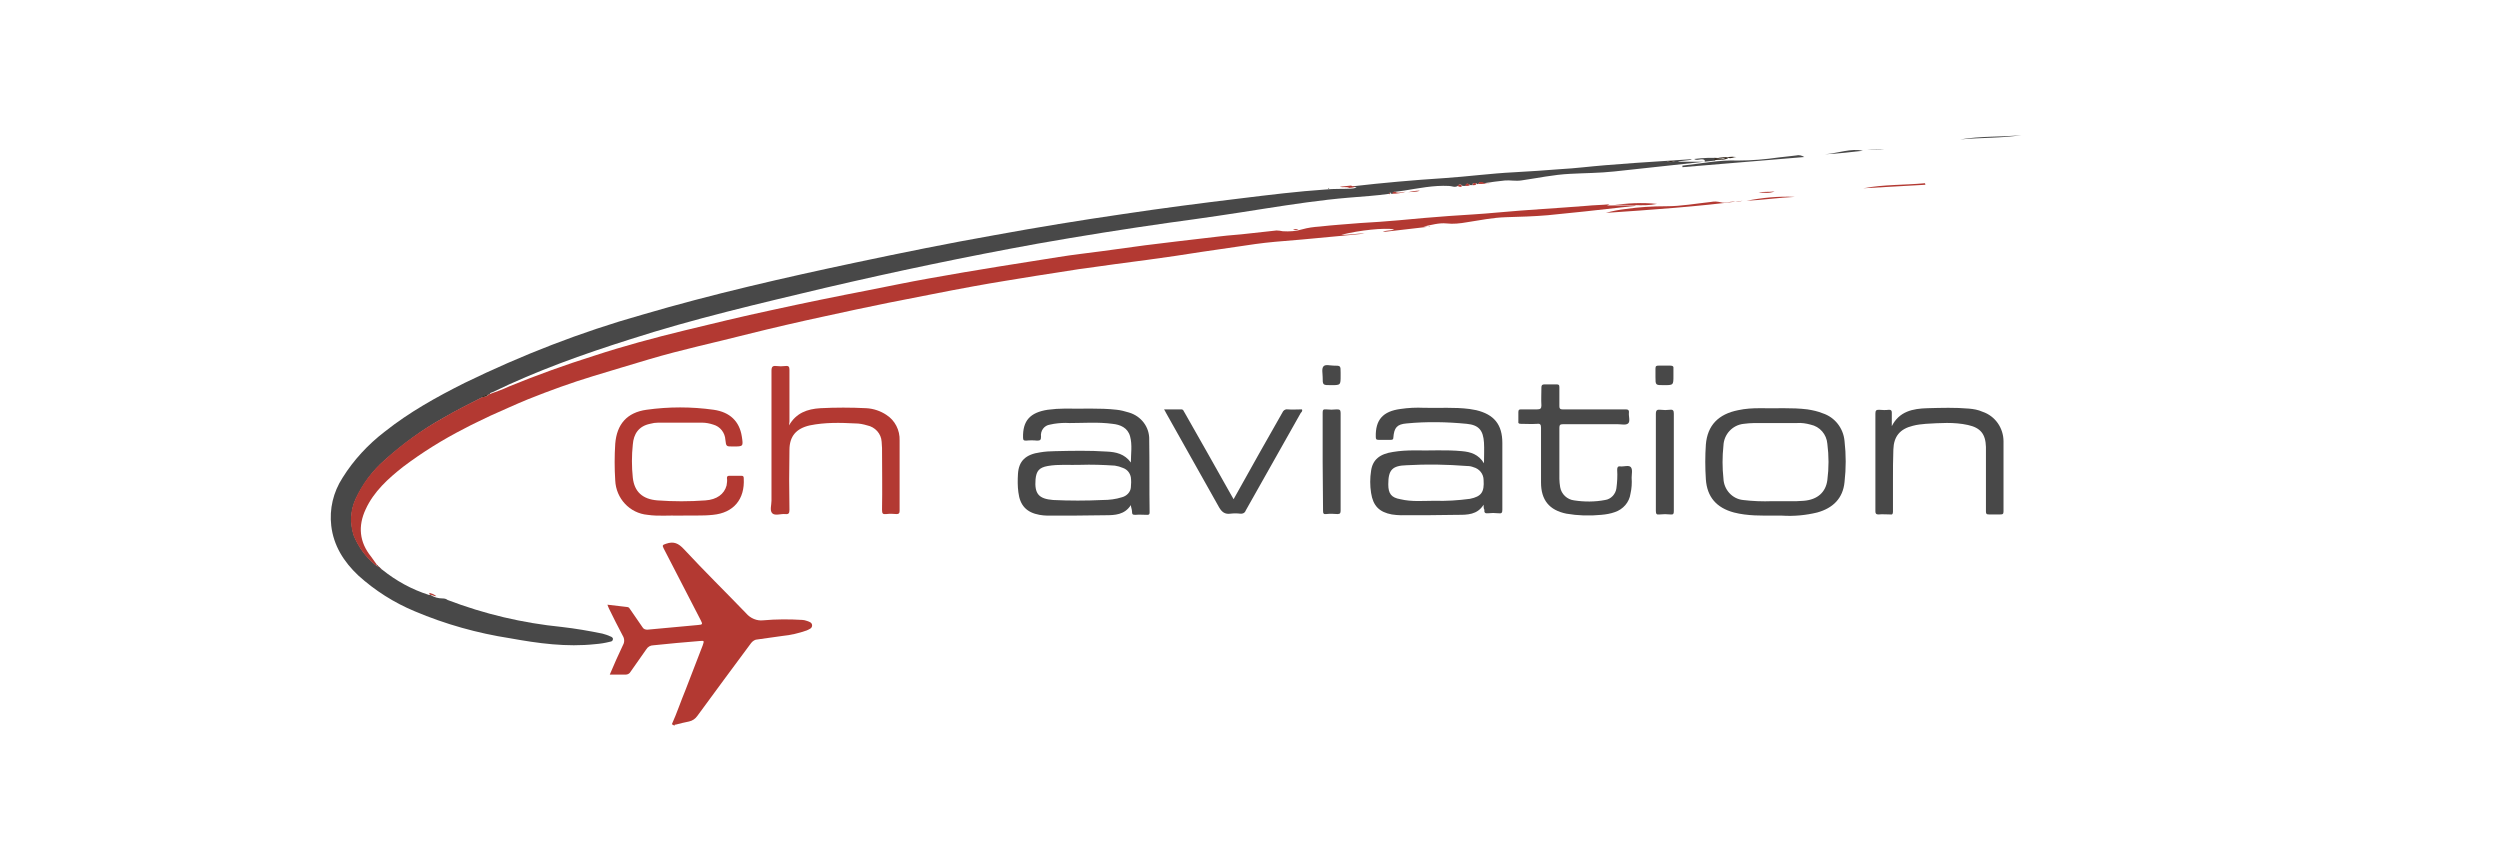
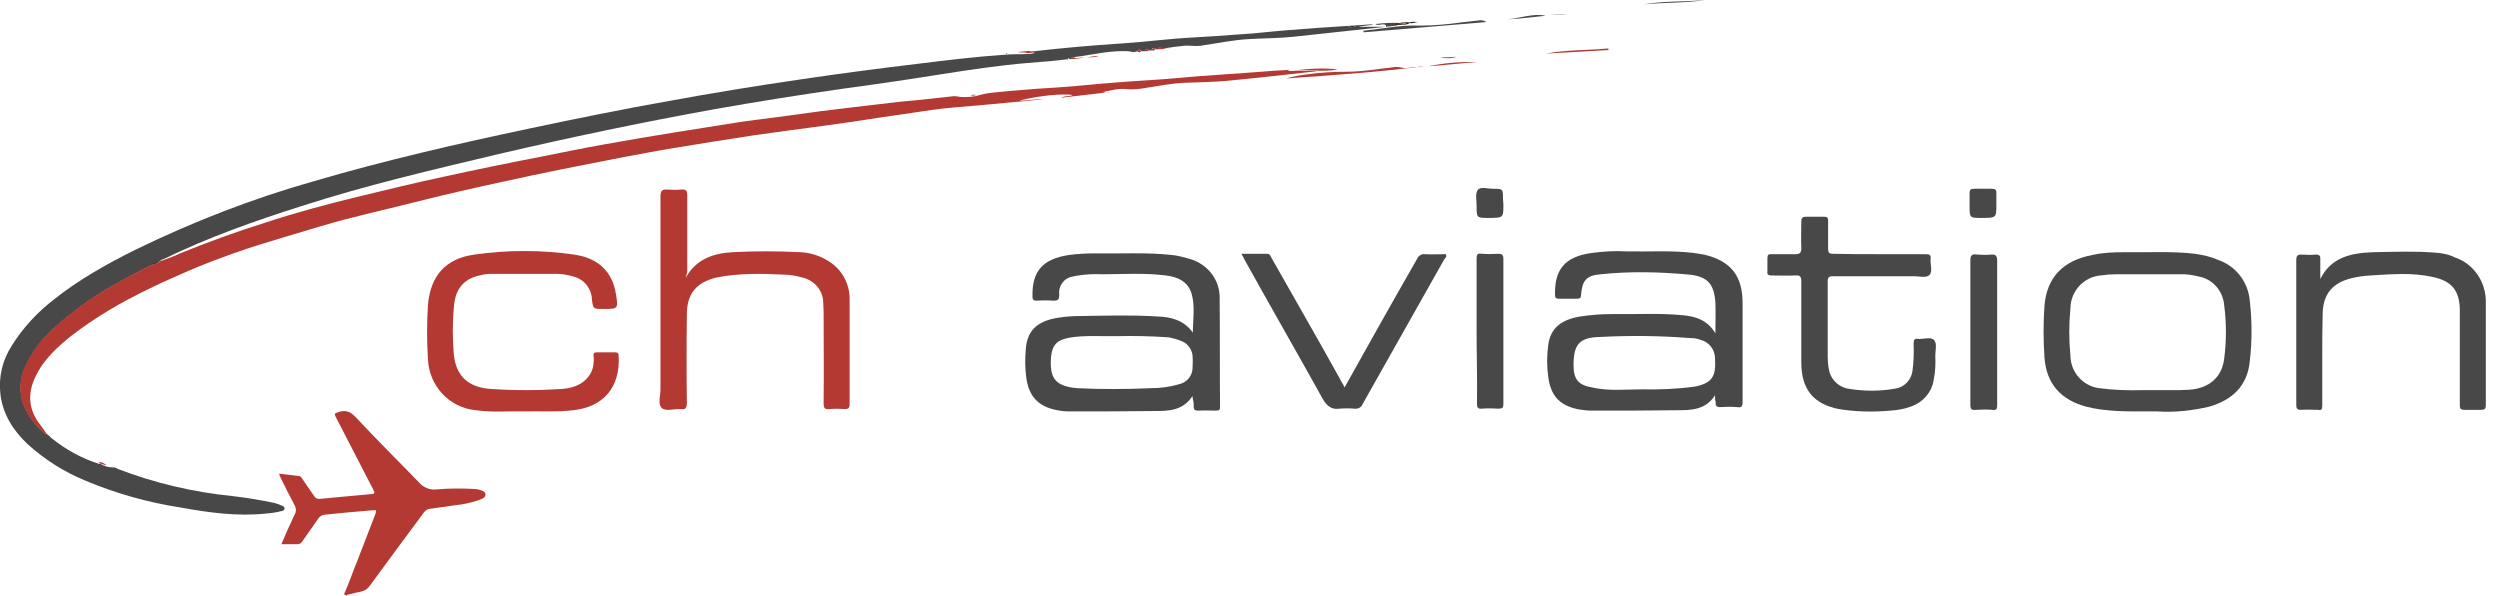
- <svg xmlns="http://www.w3.org/2000/svg" version="1.1" id="Layer_1" x="0px" y="0px" viewBox="0 0 640 220" style="enable-background:new 0 0 640 220;" xml:space="preserve">
+ <svg xmlns="http://www.w3.org/2000/svg" version="1.1" id="Layer_1" x="0px" y="0px" viewBox="0 0 634.4 151.2" style="enable-background:new 0 0 634.4 151.2;" xml:space="preserve">
  <style type="text/css">
	.st0{fill:#B33932;}
	.st1{fill:#484848;}
	.st2{fill:#362A1F;}
</style>
-   <path class="st0" d="M172,185.4c1.3-2.9,2.3-5.9,3.5-8.8c1.5-3.8,2.9-7.6,4.4-11.4c0.4-1.2,0.4-1.2-0.8-1.1c-4,0.3-7.9,0.7-11.9,1.1  c-0.7,0-1.4,0.4-1.8,1.1c-1.3,1.9-2.7,3.8-4,5.7c-0.2,0.4-0.7,0.7-1.2,0.7c-1.4,0-2.7,0-4.1,0c1.1-2.6,2.2-5.1,3.4-7.6  c0.4-0.7,0.4-1.6-0.1-2.4c-1.2-2.3-2.4-4.6-3.5-6.9c-0.1-0.3-0.3-0.6-0.4-1c1.8,0.2,3.4,0.4,5.1,0.6c0.4,0,0.6,0.4,0.8,0.7  c1,1.5,2.1,3,3.1,4.5c0.2,0.4,0.7,0.6,1.2,0.6c4.3-0.4,8.7-0.8,13-1.2c1.2-0.1,1.2-0.2,0.7-1.2c-3.2-6.1-6.3-12.3-9.5-18.4  c-0.4-0.8-0.3-0.9,0.6-1.2c2-0.7,3.2-0.1,4.6,1.4c5.2,5.6,10.6,10.9,15.9,16.4c1.1,1.3,2.8,2,4.4,1.8c3.3-0.3,6.7-0.3,10-0.1  c0.3,0,0.7,0.1,1,0.2c0.6,0.2,1.5,0.4,1.5,1.2s-0.8,1-1.4,1.3c-2,0.7-4.1,1.2-6.2,1.4c-2.1,0.3-4.3,0.6-6.4,0.9  c-0.6,0-1.2,0.4-1.6,0.9c-4.6,6.2-9.2,12.4-13.8,18.7c-0.5,0.7-1.2,1.2-2.1,1.4c-1.1,0.2-2.2,0.5-3.4,0.8c-0.2,0-0.4,0-0.3,0.3  L172,185.4z" />
-   <path class="st1" d="M378.5,47.1c-0.2,0.1-0.4,0-0.5-0.1c0,0,0-0.1,0-0.1c-0.4,0.1-1.1-0.4-1,0.5h-0.6c-0.5-0.3-1-0.7-1.2,0.2h-0.8  c-0.4-0.5-0.9-0.5-1.2,0c-0.8,0.5-1.5,0-2.3,0c-3.9-0.2-7.7,0.6-11.5,1.2l-2.2,0.3c-0.4,0-0.7,0-0.6,0.5h-0.6c0-0.1,0.1-0.3-0.1-0.3  s-0.2,0.1-0.1,0.3c-3.5,0.5-7,0.7-10.5,1c-7.2,0.6-14.4,1.7-21.5,2.8c-8.1,1.3-16.2,2.5-24.4,3.6c-11.3,1.6-22.6,3.4-33.9,5.4  c-18.2,3.3-36.3,7.1-54.3,11.3c-16.8,4-33.6,7.9-50,13.2c-12,3.8-23.8,8-35.1,13.5c-0.2,0.1-0.7,0.1-0.7,0.5l0,0  c-0.7,0.1-1.4,0.3-1.9,0.8c-3.4,1.7-6.7,3.4-10,5.3c-5.4,3-10.4,6.7-15,10.8c-3.1,2.7-5.6,6.1-7.4,9.9c-1.4,3-1.5,6.3-0.5,9.4  c1.2,2.9,3,5.4,5.4,7.4c0.2,0.2,0.4,0.4,0.6,0.1l0.1,0.1c-0.2,0.3,0,0.3,0.3,0.3l0,0c0,0.1,0.1,0.2,0.2,0.2l0,0  c0,0.1,0.1,0.2,0.2,0.2l0,0c0,0.1,0.1,0.2,0.2,0.2l0,0c0,0.1,0.1,0.2,0.2,0.2c0,0,0,0,0,0c3.6,2.9,7.6,5.1,12,6.5c0.1,0,0.3,0,0.4,0  l0,0c0.9,0.6,2,0.9,3.1,0.9c0.5,0,0.9,0.1,1.3,0.4c9.4,3.6,19.2,5.9,29.2,6.9c3.5,0.4,7,1,10.4,1.7c0.7,0.2,1.4,0.4,2,0.7  c0.3,0.1,0.8,0.3,0.7,0.8s-0.4,0.5-0.8,0.6c-1.2,0.3-2.4,0.5-3.7,0.6c-7.4,0.8-14.6-0.2-21.8-1.5c-8.4-1.3-16.6-3.6-24.4-6.9  c-5.3-2.2-10.2-5.3-14.5-9.2c-3.7-3.5-6.3-7.6-6.9-12.7c-0.5-4.3,0.5-8.6,2.9-12.3c2.8-4.5,6.5-8.5,10.8-11.8  c6.3-5,13.3-8.9,20.5-12.5c14.6-7.1,29.7-13,45.3-17.4c18-5.3,36.4-9.5,54.8-13.4c11.8-2.5,23.6-4.9,35.5-7  c10.9-2,21.9-3.8,32.9-5.4c10-1.5,20-2.8,30-4c7.3-0.9,14.6-1.8,22-2.3c2-0.2,4.1-0.1,6.2-0.2c0.5,0,1.1-0.1,1.6-0.3  c-0.4-0.2-0.8,0-1.1-0.3c7.8-0.9,15.7-1.6,23.5-2.1c6-0.4,11.9-1.2,17.9-1.5c4-0.2,7.9-0.5,11.9-0.8c3.8-0.2,7.6-0.7,11.4-1  c5.1-0.4,10.2-0.8,15.4-1.1l6-0.4c0.2,0,0.5-0.1,0.8,0.1l-3.4,0.4l0,0.1h6.7v-0.4c-0.8-0.6-1.9,0.3-2.7-0.3c2.4-0.3,4.8-0.4,7.2-0.2  l0,0l-0.8,0.1c-0.4,0.1-1.1-0.4-1,0.5c-8.6,0.9-17.3,1.9-25.9,2.8c-3.7,0.4-7.5,0.4-11.2,0.6c-4.3,0.2-8.4,1.1-12.6,1.7  c-1.4,0.2-2.8-0.1-4.1,0c-1.8,0.2-3.6,0.4-5.4,0.7C379.2,46.8,378.6,46.4,378.5,47.1z M426.7,41.4c0.7,0.2,1.5,0.1,2.1-0.2  C428.1,41.1,427.4,41.2,426.7,41.4z" />
-   <path class="st0" d="M96.5,144.6c-0.2,0.2-0.4,0.1-0.6-0.1c-2.4-2-4.2-4.5-5.4-7.4c-1-3.1-0.9-6.4,0.5-9.4c1.7-3.8,4.3-7.2,7.4-9.9  c4.6-4.2,9.6-7.8,15-10.8c3.2-1.9,6.6-3.6,10-5.3c0.7-0.1,1.4-0.3,1.9-0.8l0,0c1.7-0.6,3.4-1.2,5.1-2c7.1-2.9,14.3-5.5,21.6-7.8  c7.6-2.5,15.4-4.6,23.2-6.5c7.4-1.8,14.8-3.6,22.3-5.2c8.2-1.8,16.5-3.5,24.8-5.1c5.1-1,10.3-2.1,15.4-3c6-1.1,12.1-2.1,18.2-3.1  c5-0.8,10.1-1.6,15.1-2.4c3.7-0.6,7.4-1,11.1-1.5s7.4-1,11-1.5c2.7-0.3,5.5-0.7,8.2-1c3.7-0.4,7.4-0.9,11.1-1.3  c2.4-0.3,4.7-0.4,7.1-0.7s4.9-0.5,7.3-0.8c0.5,0,1.1,0.1,1.6,0.2c1.7,0.1,3.4,0,5-0.5c1.4-0.4,2.9-0.6,4.4-0.7  c3.5-0.4,6.9-0.6,10.4-0.9c3.3-0.2,6.6-0.4,9.8-0.7c4.3-0.4,8.6-0.8,12.9-1.1s8.3-0.5,12.5-0.9c7.6-0.7,15.2-1.1,22.7-1.7  c1.9-0.2,3.8-0.2,5.9-0.4c-0.4,0.3-0.9,0.4-1.4,0.3h8.1v0.1l-3.7,0.4c-6.2,0.7-12.5,1.4-18.8,2c-3.5,0.3-7.1,0.4-10.6,0.5  s-6.8,0.8-10.1,1.3c-1.7,0.3-3.5,0.5-5.2,0.3c-1.9-0.2-3.9,0.4-5.9,0.8l1.7,0.1v-0.1l-12.1,1.4c1-0.6,2-0.2,2.9-0.7  c-2.7-0.4-8.7,0.2-13.5,1.4c2,0.1,4-0.4,6-0.3l-5.2,0.5l-10.7,1c-2.4,0.2-4.8,0.4-7.1,0.6c-3.4,0.3-6.7,0.8-10,1.3  c-3,0.4-5.9,0.9-8.9,1.3c-4.5,0.7-9,1.4-13.6,2c-2.8,0.4-5.5,0.7-8.3,1.1c-3.1,0.4-6.2,0.9-9.4,1.3c-3.6,0.6-7.2,1.1-10.9,1.7  c-5.4,0.9-10.7,1.7-16.1,2.7c-7.2,1.3-14.4,2.8-21.7,4.2c-5.5,1.1-11,2.3-16.5,3.5c-6.5,1.4-13,2.9-19.4,4.5  c-8.6,2.2-17.1,4-25.5,6.5c-4.8,1.4-9.6,2.9-14.3,4.3c-5.6,1.7-11.1,3.7-16.6,5.9c-3.2,1.3-6.4,2.8-9.6,4.2  c-2.2,1.1-4.5,2.1-6.7,3.3c-5.5,2.8-10.8,6.1-15.7,9.8c-3.8,3-7.5,6.3-9.6,10.9c-2,4.3-1.6,8.4,1.4,12.1L96.5,144.6z" />
-   <path class="st1" d="M379.8,129.2c-1.6,2.6-4.2,2.6-6.6,2.6c-4.9,0.1-9.8,0.1-14.6,0.1c-0.8,0-1.5-0.1-2.3-0.2  c-3.2-0.6-4.8-2.2-5.3-5.5c-0.3-1.9-0.3-3.8,0-5.7c0.4-2.8,2.2-4.3,5.6-4.8c1.8-0.3,3.6-0.4,5.4-0.4c4.1,0.1,8.2-0.2,12.3,0.2  c2.2,0.2,4.2,0.8,5.6,3.1c0-2,0.1-3.6,0-5.3c-0.2-3.1-1.3-4.5-4.4-4.8c-5.1-0.5-10.3-0.6-15.4-0.1c-2.5,0.2-3.2,1.1-3.4,3.6  c0,0.5-0.2,0.6-0.7,0.6c-1,0-2.1,0-3.1,0c-0.6,0-0.7-0.2-0.7-0.8c-0.1-4.3,1.8-6.5,6.3-7.1c2-0.3,4-0.4,6.1-0.3  c3.9,0.1,7.7-0.2,11.6,0.3c0.6,0.1,1.1,0.2,1.7,0.3c4.6,1.1,6.7,3.7,6.7,8.4c0,5.7,0,11.4,0,17.1c0,0.8-0.2,1-1,0.9  c-0.9-0.1-1.8-0.1-2.7,0c-0.7,0.1-1-0.2-0.9-0.9C379.8,130.2,379.8,129.7,379.8,129.2z M367.2,128.2c3,0.1,6.1-0.1,9.1-0.5  c3-0.6,3.7-1.8,3.5-4.8c0-1.6-1.1-2.9-2.6-3.3c-0.5-0.2-1-0.3-1.6-0.3c-5.2-0.4-10.3-0.5-15.5-0.2c-3.7,0.1-4.7,1.2-4.7,4.9  c0,2.4,0.8,3.4,3.1,3.8C361.4,128.5,364.4,128.2,367.2,128.2L367.2,128.2z" />
-   <path class="st1" d="M289.5,129.3c-1.6,2.5-4.1,2.6-6.5,2.6c-5,0.1-10,0.1-14.9,0.1c-0.7,0-1.3-0.1-2-0.2c-3.3-0.6-5-2.4-5.4-5.8  c-0.2-1.5-0.2-3.1-0.1-4.7c0.2-3.3,2-5,5.7-5.5c1.2-0.2,2.5-0.3,3.7-0.3c4.4-0.1,8.9-0.2,13.3,0.1c2.4,0.1,4.6,0.6,6.2,2.8  c0-2.2,0.4-4.5-0.2-6.7s-2.5-3-4.5-3.2c-3.7-0.5-7.4-0.2-11-0.2c-1.3-0.1-2.7,0-4,0.2c-0.3,0.1-0.7,0.1-1,0.2  c-1.5,0.2-2.5,1.6-2.3,3.1c0,0.8-0.2,1-1,1c-0.9-0.1-1.9-0.1-2.8,0c-0.6,0-0.8-0.1-0.8-0.8c-0.1-4.3,1.8-6.4,6.3-7.1  c1.5-0.2,3-0.3,4.4-0.3c4.4,0.1,8.9-0.2,13.3,0.3c1,0.1,2.1,0.4,3.1,0.7c3.1,0.9,5.3,3.7,5.2,7c0.1,6.2,0,12.4,0.1,18.6  c0,0.5-0.2,0.6-0.6,0.6c-1,0-2.1-0.1-3.1,0c-0.7,0-0.8-0.2-0.8-0.8S289.5,129.8,289.5,129.3z M276.5,119c-2.6,0.1-5.5-0.2-8.3,0.3  c-2.2,0.4-2.9,1.3-3.1,3.4c-0.3,3.7,0.8,5,4.5,5.3c4.2,0.2,8.4,0.2,12.7,0c1.7,0,3.3-0.2,4.9-0.7c1.2-0.3,2.2-1.3,2.3-2.5  c0.1-0.9,0.1-1.8,0-2.6c-0.2-1.1-0.9-2-2-2.4c-0.7-0.3-1.4-0.5-2.1-0.6C282.4,119,279.5,118.9,276.5,119L276.5,119z" />
-   <path class="st1" d="M454.6,132c-3.6,0-7.2,0.1-10.7-0.8c-4.5-1.2-6.9-4-7.2-8.5c-0.2-3-0.2-6,0-8.9c0.4-4.9,3.2-7.8,8.3-8.8  c1.8-0.4,3.7-0.5,5.5-0.5c4.1,0.1,8.2-0.2,12.2,0.3c1.3,0.2,2.7,0.5,3.9,1c3.1,1,5.3,3.8,5.6,7.1c0.4,3.5,0.4,7,0,10.5  c-0.4,4.2-3,6.7-7,7.8c-2.9,0.7-5.9,1-9,0.8C455.8,132,455.2,132,454.6,132z M453.8,128.3c2.4,0,4.3,0,6.2,0c0.6,0,1.2-0.1,1.8-0.1  c3.5-0.3,5.6-2.2,6-5.3c0.4-3.1,0.4-6.2,0-9.3c-0.2-2.4-1.9-4.4-4.3-4.9c-1.1-0.3-2.3-0.5-3.5-0.4h-10.9c-0.9,0-1.8,0.1-2.7,0.2  c-2.9,0.3-5.1,2.7-5.2,5.6c-0.3,2.8-0.3,5.6,0,8.4c0.1,2.8,2.2,5.2,5,5.5C448.7,128.3,451.2,128.4,453.8,128.3L453.8,128.3z" />
-   <path class="st0" d="M202,108.9c1.8-3.2,4.7-4.2,8-4.4c3.9-0.2,7.8-0.2,11.8,0c1.8,0.1,3.6,0.7,5.1,1.7c2.2,1.4,3.5,3.9,3.4,6.6  c0,6,0,12,0,18c0,0.6-0.2,0.8-0.8,0.8c-0.9-0.1-1.8-0.1-2.6,0c-0.9,0.1-1.1-0.1-1.1-1.1c0.1-5.3,0-10.6,0-15.8  c0-0.5-0.1-1.1-0.1-1.6c-0.1-2.1-1.7-3.8-3.7-4.2c-1-0.3-2-0.5-3-0.5c-3.9-0.2-7.8-0.3-11.7,0.5c-3.5,0.8-5.2,2.8-5.2,6.3  c-0.1,5.1-0.1,10.2,0,15.3c0,0.9-0.2,1.2-1.1,1.1c-1.1-0.1-2.6,0.5-3.3-0.2s-0.2-2.1-0.2-3.2c0-11.1,0-22.2,0-33.3  c0-1,0.3-1.3,1.2-1.2c0.8,0.1,1.6,0.1,2.4,0c0.8-0.1,1,0.2,1,1c0,4.4,0,8.8,0,13.2L202,108.9z" />
-   <path class="st0" d="M173.9,132c-2.6-0.1-5.4,0.2-8.1-0.2c-4.6-0.4-8.1-4.2-8.3-8.8c-0.2-3.1-0.2-6.3,0-9.4c0.4-5,3-8,8-8.7  c5.7-0.8,11.5-0.8,17.2,0c4.2,0.6,6.6,3,7.2,6.8c0.4,2.6,0.4,2.6-2.2,2.6h-0.1c-1.7,0-1.7,0-1.9-1.7c-0.1-1.8-1.3-3.4-3.1-3.9  c-0.9-0.3-1.9-0.5-2.9-0.5c-3.7,0-7.4,0-11.2,0c-0.7,0-1.4,0.1-2.1,0.3c-2.9,0.6-4.2,2.6-4.4,5.3c-0.3,2.8-0.3,5.7,0,8.5  c0.4,3.6,2.5,5.5,6.3,5.8c4.1,0.3,8.2,0.3,12.3,0c2.9-0.2,4.8-1.6,5.4-3.8c0.1-0.6,0.2-1.3,0.1-1.9c0-0.4,0.1-0.6,0.6-0.6  c1.1,0,2.1,0,3.1,0c0.5,0,0.6,0.2,0.6,0.7c0.3,5.3-2.6,8.8-7.9,9.3C179.8,132.1,176.9,131.9,173.9,132z" />
-   <path class="st1" d="M408.1,104.8c2.7,0,5.3,0,8,0c0.6,0,1,0.1,0.9,0.9s0.4,2.2-0.2,2.7s-1.7,0.2-2.6,0.2c-4.7,0-9.4,0-14.1,0  c-0.7,0-0.9,0.2-0.9,0.9c0,4.4,0,8.7,0,13.1c0,0.7,0.1,1.4,0.2,2.1c0.3,1.8,1.8,3.2,3.6,3.4c2.6,0.4,5.3,0.4,7.9-0.1  c1.5-0.2,2.7-1.5,2.9-3c0.2-1.5,0.3-3.1,0.2-4.7c0-0.6,0.1-1,0.8-0.9c0.9,0.1,2.2-0.4,2.7,0.2s0.2,1.8,0.2,2.7  c0.1,1.4,0,2.8-0.3,4.1c-0.3,2.2-1.9,4-4,4.7c-1.1,0.4-2.3,0.6-3.5,0.7c-3,0.3-6,0.2-8.9-0.3c-4.4-0.9-6.5-3.5-6.5-8  c0-4.7,0-9.3,0-14c0-0.8-0.2-1.1-1-1c-1.4,0.1-2.8,0-4.2,0c-0.5,0-0.7-0.2-0.6-0.6c0-0.8,0-1.6,0-2.4c0-0.6,0.2-0.7,0.7-0.7  c1.4,0,2.7,0,4.1,0c0.8,0,1.1-0.2,1.1-1c-0.1-1.5,0-3,0-4.6c0-0.6,0.2-0.8,0.8-0.8c1,0,2,0,3,0c0.6,0,0.8,0.1,0.8,0.7  c0,1.6,0,3.2,0,4.9c0,0.6,0.2,0.8,0.8,0.8C402.7,104.8,405.4,104.8,408.1,104.8z" />
-   <path class="st1" d="M484.3,109.1c1.9-3.8,5.4-4.5,9.1-4.6s7.1-0.2,10.6,0.1c1.2,0.1,2.4,0.3,3.5,0.8c3.3,1.1,5.4,4.2,5.4,7.6  c0,6,0,11.9,0,17.9c0,0.7-0.2,0.8-0.9,0.8c-0.9,0-1.9,0-2.8,0c-0.7,0-0.8-0.2-0.8-0.8c0-5.2,0-10.5,0-15.7c0-0.3,0-0.5,0-0.8  c-0.1-3.3-1.4-4.9-4.6-5.6c-3.6-0.8-7.2-0.5-10.8-0.3c-1.1,0.1-2.2,0.2-3.3,0.5c-3.3,0.8-4.9,2.7-5,6.1c-0.1,2.5-0.1,5.1-0.1,7.6  c0,2.8,0,5.5,0,8.3c0,0.6-0.2,0.8-0.7,0.7c-1,0-2-0.1-3,0c-0.6,0-0.8-0.2-0.8-0.8c0-1.7,0-3.4,0-5.1c0-6.6,0-13.3,0-19.9  c0-0.8,0.2-1,0.9-1c0.9,0.1,1.8,0.1,2.6,0c0.5,0,0.7,0.2,0.7,0.7C484.3,106.7,484.3,107.9,484.3,109.1z" />
-   <path class="st1" d="M315.8,127.8l6.6-11.8c2-3.5,3.9-6.9,5.9-10.4c0.2-0.5,0.7-0.9,1.3-0.8c1.2,0.1,2.5,0,3.7,0  c0.2,0.4-0.1,0.7-0.3,0.9c-4.7,8.3-9.4,16.7-14.1,25c-0.2,0.6-0.8,0.9-1.4,0.8c-0.8-0.1-1.7-0.1-2.5,0c-1.4,0.2-2.2-0.4-2.9-1.6  c-4.5-8.1-9.1-16.1-13.6-24.2c-0.1-0.3-0.3-0.5-0.5-0.9h4.4c0.6,0,0.6,0.5,0.9,0.9c3.9,6.9,7.8,13.7,11.7,20.7  C315.2,126.8,315.5,127.2,315.8,127.8z" />
-   <path class="st1" d="M423.9,118.2c0-4.1,0-8.1,0-12.2c0-1,0.3-1.2,1.2-1.1c0.8,0.1,1.6,0.1,2.4,0c0.8-0.1,1,0.2,1,1  c0,4.8,0,9.5,0,14.3c0,3.5,0,7,0,10.6c0,0.7-0.1,1-0.9,0.9c-0.9-0.1-1.8-0.1-2.7,0c-0.8,0.1-1-0.1-1-0.9  C423.9,126.5,423.9,122.3,423.9,118.2z" />
-   <path class="st1" d="M338.6,118.2c0-4.2,0-8.3,0-12.5c0-0.7,0.1-1,0.9-0.9c0.9,0.1,1.8,0.1,2.7,0c0.7,0,1,0.1,1,0.9  c0,4.4,0,8.8,0,13.2c0,3.9,0,7.8,0,11.8c0,0.6-0.1,0.9-0.8,0.9c-1-0.1-2-0.1-2.9,0c-0.7,0.1-0.8-0.2-0.8-0.9  C338.7,126.5,338.6,122.4,338.6,118.2z" />
-   <path class="st1" d="M428.4,96.2c0,2.4,0,2.4-2.5,2.4c-2.1,0-2.1,0-2.1-2.1c0-0.7,0-1.4,0-2.1s0.2-0.8,0.8-0.8c1,0,2,0,3,0  c0.6,0,0.9,0.2,0.8,0.8C428.4,95,428.4,95.6,428.4,96.2z" />
-   <path class="st1" d="M343.2,96.2c0,2.4,0,2.4-2.5,2.4c-2.1,0-2.1,0-2.1-2.1c0-0.9-0.3-2.1,0.2-2.7s1.7-0.2,2.6-0.2  c1.8,0,1.8,0,1.8,1.8L343.2,96.2z" />
-   <path class="st1" d="M461.9,40.2l-31.2,2.6v-0.4c4.7-0.5,9.4-1.5,14.2-1.3c3.5,0,7-0.3,10.5-0.8c1.5-0.2,3-0.3,4.4-0.5  C460.5,39.6,461.3,39.8,461.9,40.2z" />
-   <path class="st0" d="M446.1,51.4c-11.6,1.5-23.3,2.3-35,3.1c1.7-0.5,3.4-0.8,5.1-1c3.4-0.5,6.9-0.7,10.4-0.7c3.8,0,7.6-0.7,11.4-1.1  c0.9-0.2,1.7-0.1,2.6,0.1c1.1,0.3,2.1-0.2,3.2-0.2C444.6,51.7,445.4,51.6,446.1,51.4z" />
-   <path class="st0" d="M492.9,47.3l-15.9,0.9c5.2-1,10.6-0.8,15.8-1.3L492.9,47.3z" />
-   <path class="st1" d="M517.5,34.6c-5.2,0.8-10.5,0.6-15.7,1.1C507,34.8,512.2,35.1,517.5,34.6z" />
-   <path class="st0" d="M447.1,51.4c4.1-0.8,8.2-1.2,12.4-1C455.3,50.6,451.2,51.2,447.1,51.4z" />
-   <path class="st0" d="M424.2,52.2c-3.8,0.8-7.7-0.1-11.6,0.4C416.5,52,420.4,51.8,424.2,52.2z" />
-   <path class="st1" d="M476.9,38.6l-4.6,0.5c-1.7,0.2-3.4,0.3-5.1,0.4C470.6,39.2,473.9,37.9,476.9,38.6z" />
-   <path class="st2" d="M440.7,40.3L440.7,40.3c0.6-0.1,1.2-0.1,1.7,0c0,0,0,0.1,0,0.2c0,0,0,0,0,0c-1.1,0.6-2.4,0.3-3.5,0.5  c-0.1-0.9,0.7-0.4,1-0.5c0.5,0.4,1,0.2,1.6,0.1C441.3,40,440.9,40.4,440.7,40.3z" />
-   <path class="st0" d="M450.2,49.3c1.3-0.3,2.7-0.1,4.1-0.3C453,49.6,451.5,49.3,450.2,49.3z" />
-   <path class="st1" d="M482.4,38.2c-1.5,0-2.9,0.1-4.4,0.2C479.5,38.2,481,38.1,482.4,38.2z" />
-   <path class="st0" d="M345.9,47.5c0.3,0.3,0.7,0.1,1.1,0.3c-0.5,0.2-1.1,0.3-1.6,0.3c-0.7-0.4-1.5,0-2.4-0.3L345.9,47.5z" />
-   <path class="st0" d="M378.5,47.1c0.1-0.8,0.6-0.4,1-0.5c0.8,0.6,1.7,0.2,2.5,0.1C380.9,47,379.7,47.1,378.5,47.1z" />
-   <path class="st0" d="M356.5,49.6c-0.1-0.5,0.2-0.5,0.6-0.5c0.9,0.5,1.8,0,2.8,0C358.8,49.4,357.6,49.6,356.5,49.6z" />
-   <path class="st0" d="M363.5,48.8c-1.1,0.5-2.3,0.2-3.4,0.5C361.3,49,362.4,48.8,363.5,48.8z" />
-   <path class="st0" d="M110,152.3c0.2,0-0.5-0.8,0.3-0.4c0.5,0.1,1,0.4,1.4,0.7C111,152.7,110.5,152.1,110,152.3L110,152.3z" />
-   <path class="st2" d="M442.4,40.4c0,0,0-0.1,0-0.2c0,0,0,0,0,0c0.7-0.1,1.4-0.1,2.1,0C443.8,40.2,443.2,40.7,442.4,40.4z" />
-   <path class="st0" d="M373.1,47.6c0.4-0.5,0.8-0.5,1.2,0C373.9,48.1,373.5,47.7,373.1,47.6z" />
-   <path class="st0" d="M375.1,47.6c0.3-1,0.8-0.6,1.2-0.2C376,47.6,375.6,47.6,375.1,47.6z" />
-   <path class="st0" d="M377,47.4c0-0.9,0.7-0.4,1-0.5C377.9,47.5,377.4,47.4,377,47.4z" />
-   <path class="st0" d="M331,58.8c0.4-0.2,0.9-0.2,1.4-0.1C332,58.9,331.5,58.9,331,58.8z" />
-   <path class="st0" d="M355.6,49.7c-0.1-0.2,0-0.3,0.1-0.3s0.1,0.2,0.1,0.3L355.6,49.7z" />
-   <path class="st0" d="M109.5,151.6h-0.2h-0.1H109.5C109.4,151.6,109.5,151.6,109.5,151.6z" />
-   <path class="st0" d="M96.8,145c-0.2,0-0.4,0-0.3-0.3C96.7,144.7,96.8,144.8,96.8,145z" />
-   <path class="st2" d="M340.1,48.1l0.2,0.1c-0.1,0.1-0.2,0.1-0.2,0.1c0,0-0.1-0.1-0.1-0.1L340.1,48.1z" />
-   <path class="st0" d="M97.6,145.8c-0.1,0-0.2-0.1-0.2-0.2c0,0,0,0,0,0C97.5,145.6,97.6,145.6,97.6,145.8  C97.6,145.8,97.6,145.8,97.6,145.8z" />
-   <path class="st0" d="M97.4,145.6c-0.1,0-0.2-0.1-0.2-0.2S97.4,145.4,97.4,145.6z" />
-   <path class="st0" d="M97.2,145.4c-0.1,0-0.2-0.1-0.2-0.2S97.2,145.2,97.2,145.4z" />
-   <path class="st0" d="M97,145.2c-0.1,0-0.2-0.1-0.2-0.2S97,145,97,145.2z" />
-   <path class="st2" d="M426.7,41.4c0.7-0.2,1.4-0.3,2.1-0.2C428.2,41.5,427.4,41.6,426.7,41.4z" />
-   <path class="st2" d="M125.2,100.9c-0.5,0.5-1.2,0.8-1.9,0.8C123.9,101.2,124.6,100.9,125.2,100.9z" />
-   <path class="st2" d="M440.7,40.3c0.2,0.1,0.6-0.3,0.8,0.2c-0.6,0-1.1,0.3-1.6-0.1L440.7,40.3z" />
+   <path class="st0" d="M87.3,150.8c1.3-2.9,2.3-5.9,3.5-8.8c1.5-3.8,2.9-7.6,4.4-11.4c0.4-1.2,0.4-1.2-0.8-1.1  c-4,0.3-7.9,0.7-11.9,1.1c-0.7,0-1.4,0.4-1.8,1.1c-1.3,1.9-2.7,3.8-4,5.7c-0.2,0.4-0.7,0.7-1.2,0.7c-1.4,0-2.7,0-4.1,0  c1.1-2.6,2.2-5.1,3.4-7.6c0.4-0.7,0.4-1.6-0.1-2.4c-1.2-2.3-2.4-4.6-3.5-6.9c-0.1-0.3-0.3-0.6-0.4-1c1.8,0.2,3.4,0.4,5.1,0.6  c0.4,0,0.6,0.4,0.8,0.7c1,1.5,2.1,3,3.1,4.5c0.2,0.4,0.7,0.6,1.2,0.6c4.3-0.4,8.7-0.8,13-1.2c1.2-0.1,1.2-0.2,0.7-1.2  c-3.2-6.1-6.3-12.3-9.5-18.4c-0.4-0.8-0.3-0.9,0.6-1.2c2-0.7,3.2-0.1,4.6,1.4c5.2,5.6,10.6,10.9,15.9,16.4c1.1,1.3,2.8,2,4.4,1.8  c3.3-0.3,6.7-0.3,10-0.1c0.3,0,0.7,0.1,1,0.2c0.6,0.2,1.5,0.4,1.5,1.2s-0.8,1-1.4,1.3c-2,0.7-4.1,1.2-6.2,1.4  c-2.1,0.3-4.3,0.6-6.4,0.9c-0.6,0-1.2,0.4-1.6,0.9c-4.6,6.2-9.2,12.4-13.8,18.7c-0.5,0.7-1.2,1.2-2.1,1.4c-1.1,0.2-2.2,0.5-3.4,0.8  c-0.2,0-0.4,0-0.3,0.3L87.3,150.8z" />
+   <path class="st1" d="M293.8,12.5c-0.2,0.1-0.4,0-0.5-0.1v-0.1c-0.4,0.1-1.1-0.4-1,0.5h-0.6c-0.5-0.3-1-0.7-1.2,0.2h-0.8  c-0.4-0.5-0.9-0.5-1.2,0c-0.8,0.5-1.5,0-2.3,0c-3.9-0.2-7.7,0.6-11.5,1.2l-2.2,0.3c-0.4,0-0.7,0-0.6,0.5h-0.6c0-0.1,0.1-0.3-0.1-0.3  s-0.2,0.1-0.1,0.3c-3.5,0.5-7,0.7-10.5,1c-7.2,0.6-14.4,1.7-21.5,2.8c-8.1,1.3-16.2,2.5-24.4,3.6c-11.3,1.6-22.6,3.4-33.9,5.4  c-18.2,3.3-36.3,7.1-54.3,11.3c-16.8,4-33.6,7.9-50,13.2c-12,3.8-23.8,8-35.1,13.5c-0.2,0.1-0.7,0.1-0.7,0.5l0,0  c-0.7,0.1-1.4,0.3-1.9,0.8c-3.4,1.7-6.7,3.4-10,5.3c-5.4,3-10.4,6.7-15,10.8c-3.1,2.7-5.6,6.1-7.4,9.9c-1.4,3-1.5,6.3-0.5,9.4  c1.2,2.9,3,5.4,5.4,7.4c0.2,0.2,0.4,0.4,0.6,0.1l0.1,0.1c-0.2,0.3,0,0.3,0.3,0.3l0,0c0,0.1,0.1,0.2,0.2,0.2l0,0  c0,0.1,0.1,0.2,0.2,0.2l0,0c0,0.1,0.1,0.2,0.2,0.2l0,0c0,0.1,0.1,0.2,0.2,0.2l0,0c3.6,2.9,7.6,5.1,12,6.5c0.1,0,0.3,0,0.4,0l0,0  c0.9,0.6,2,0.9,3.1,0.9c0.5,0,0.9,0.1,1.3,0.4c9.4,3.6,19.2,5.9,29.2,6.9c3.5,0.4,7,1,10.4,1.7c0.7,0.2,1.4,0.4,2,0.7  c0.3,0.1,0.8,0.3,0.7,0.8s-0.4,0.5-0.8,0.6c-1.2,0.3-2.4,0.5-3.7,0.6c-7.4,0.8-14.6-0.2-21.8-1.5c-8.4-1.3-16.6-3.6-24.4-6.9  c-5.3-2.2-10.2-5.3-14.5-9.2c-3.7-3.5-6.3-7.6-6.9-12.7c-0.5-4.3,0.5-8.6,2.9-12.3c2.8-4.5,6.5-8.5,10.8-11.8  c6.3-5,13.3-8.9,20.5-12.5C48.9,56.3,64,50.4,79.6,46c18-5.3,36.4-9.5,54.8-13.4c11.8-2.5,23.6-4.9,35.5-7c10.9-2,21.9-3.8,32.9-5.4  c10-1.5,20-2.8,30-4c7.3-0.9,14.6-1.8,22-2.3c2-0.2,4.1-0.1,6.2-0.2c0.5,0,1.1-0.1,1.6-0.3c-0.4-0.2-0.8,0-1.1-0.3  c7.8-0.9,15.7-1.6,23.5-2.1c6-0.4,11.9-1.2,17.9-1.5c4-0.2,7.9-0.5,11.9-0.8c3.8-0.2,7.6-0.7,11.4-1c5.1-0.4,10.2-0.8,15.4-1.1  l6-0.4c0.2,0,0.5-0.1,0.8,0.1L345,6.7v0.1h6.7V6.4c-0.8-0.6-1.9,0.3-2.7-0.3c2.4-0.3,4.8-0.4,7.2-0.2l0,0L355.4,6  c-0.4,0.1-1.1-0.4-1,0.5c-8.6,0.9-17.3,1.9-25.9,2.8c-3.7,0.4-7.5,0.4-11.2,0.6c-4.3,0.2-8.4,1.1-12.6,1.7c-1.4,0.2-2.8-0.1-4.1,0  c-1.8,0.2-3.6,0.4-5.4,0.7C294.5,12.2,293.9,11.8,293.8,12.5z M342,6.8c0.7,0.2,1.5,0.1,2.1-0.2C343.4,6.5,342.7,6.6,342,6.8z" />
+   <path class="st0" d="M11.8,110c-0.2,0.2-0.4,0.1-0.6-0.1c-2.4-2-4.2-4.5-5.4-7.4c-1-3.1-0.9-6.4,0.5-9.4c1.7-3.8,4.3-7.2,7.4-9.9  c4.6-4.2,9.6-7.8,15-10.8c3.2-1.9,6.6-3.6,10-5.3c0.7-0.1,1.4-0.3,1.9-0.8l0,0c1.7-0.6,3.4-1.2,5.1-2c7.1-2.9,14.3-5.5,21.6-7.8  c7.6-2.5,15.4-4.6,23.2-6.5c7.4-1.8,14.8-3.6,22.3-5.2c8.2-1.8,16.5-3.5,24.8-5.1c5.1-1,10.3-2.1,15.4-3c6-1.1,12.1-2.1,18.2-3.1  c5-0.8,10.1-1.6,15.1-2.4c3.7-0.6,7.4-1,11.1-1.5s7.4-1,11-1.5c2.7-0.3,5.5-0.7,8.2-1c3.7-0.4,7.4-0.9,11.1-1.3  c2.4-0.3,4.7-0.4,7.1-0.7s4.9-0.5,7.3-0.8c0.5,0,1.1,0.1,1.6,0.2c1.7,0.1,3.4,0,5-0.5c1.4-0.4,2.9-0.6,4.4-0.7  c3.5-0.4,6.9-0.6,10.4-0.9c3.3-0.2,6.6-0.4,9.8-0.7c4.3-0.4,8.6-0.8,12.9-1.1s8.3-0.5,12.5-0.9c7.6-0.7,15.2-1.1,22.7-1.7  c1.9-0.2,3.8-0.2,5.9-0.4c-0.4,0.3-0.9,0.4-1.4,0.3h8.1v0.1l-3.7,0.4c-6.2,0.7-12.5,1.4-18.8,2c-3.5,0.3-7.1,0.4-10.6,0.5  s-6.8,0.8-10.1,1.3c-1.7,0.3-3.5,0.5-5.2,0.3c-1.9-0.2-3.9,0.4-5.9,0.8l1.7,0.1v-0.1l-12.1,1.4c1-0.6,2-0.2,2.9-0.7  c-2.7-0.4-8.7,0.2-13.5,1.4c2,0.1,4-0.4,6-0.3l-5.2,0.5l-10.7,1c-2.4,0.2-4.8,0.4-7.1,0.6c-3.4,0.3-6.7,0.8-10,1.3  c-3,0.4-5.9,0.9-8.9,1.3c-4.5,0.7-9,1.4-13.6,2c-2.8,0.4-5.5,0.7-8.3,1.1c-3.1,0.4-6.2,0.9-9.4,1.3c-3.6,0.6-7.2,1.1-10.9,1.7  c-5.4,0.9-10.7,1.7-16.1,2.7c-7.2,1.3-14.4,2.8-21.7,4.2c-5.5,1.1-11,2.3-16.5,3.5c-6.5,1.4-13,2.9-19.4,4.5  c-8.6,2.2-17.1,4-25.5,6.5c-4.8,1.4-9.6,2.9-14.3,4.3c-5.6,1.7-11.1,3.7-16.6,5.9c-3.2,1.3-6.4,2.8-9.6,4.2  c-2.2,1.1-4.5,2.1-6.7,3.3c-5.5,2.8-10.8,6.1-15.7,9.8c-3.8,3-7.5,6.3-9.6,10.9c-2,4.3-1.6,8.4,1.4,12.1L11.8,110z" />
+   <path class="st1" d="M435.2,100.3c-2.4,3.8-6.2,3.8-9.7,3.8c-7.2,0.1-14.4,0.1-21.4,0.1c-1.2,0-2.2-0.1-3.4-0.3  c-4.7-0.9-7.1-3.2-7.8-8.1c-0.4-2.8-0.4-5.6,0-8.4c0.6-4.1,3.2-6.3,8.2-7.1c2.6-0.4,5.3-0.6,7.9-0.6c6,0.1,12-0.3,18.1,0.3  c3.2,0.3,6.2,1.2,8.2,4.6c0-2.9,0.1-5.3,0-7.8c-0.3-4.6-1.9-6.6-6.5-7.1c-7.5-0.7-15.1-0.9-22.6-0.1c-3.7,0.3-4.7,1.6-5,5.3  c0,0.7-0.3,0.9-1,0.9c-1.5,0-3.1,0-4.6,0c-0.9,0-1-0.3-1-1.2c-0.1-6.3,2.6-9.5,9.3-10.4c2.9-0.4,5.9-0.6,9-0.4  c5.7,0.1,11.3-0.3,17,0.4c0.9,0.1,1.6,0.3,2.5,0.4c6.8,1.6,9.8,5.4,9.8,12.3c0,8.4,0,16.7,0,25.1c0,1.2-0.3,1.5-1.5,1.3  c-1.3-0.1-2.6-0.1-4,0c-1,0.1-1.5-0.3-1.3-1.3C435.2,101.8,435.2,101,435.2,100.3z M416.7,98.8c4.4,0.1,9-0.1,13.4-0.7  c4.4-0.9,5.4-2.6,5.1-7.1c0-2.4-1.6-4.3-3.8-4.8c-0.7-0.3-1.5-0.4-2.4-0.4c-7.6-0.6-15.1-0.7-22.8-0.3c-5.4,0.1-6.9,1.8-6.9,7.2  c0,3.5,1.2,5,4.6,5.6C408.2,99.3,412.6,98.8,416.7,98.8L416.7,98.8z" />
+   <path class="st1" d="M302.6,100.5c-2.4,3.7-6,3.8-9.5,3.8c-7.3,0.1-14.7,0.1-21.9,0.1c-1,0-1.9-0.1-2.9-0.3  c-4.8-0.9-7.3-3.5-7.9-8.5c-0.3-2.2-0.3-4.6-0.1-6.9c0.3-4.8,2.9-7.3,8.4-8.1c1.8-0.3,3.7-0.4,5.4-0.4c6.5-0.1,13.1-0.3,19.5,0.1  c3.5,0.1,6.8,0.9,9.1,4.1c0-3.2,0.6-6.6-0.3-9.8c-0.9-3.2-3.7-4.4-6.6-4.7c-5.4-0.7-10.9-0.3-16.2-0.3c-1.9-0.1-4,0-5.9,0.3  c-0.4,0.1-1,0.1-1.5,0.3c-2.2,0.3-3.7,2.4-3.4,4.6c0,1.2-0.3,1.5-1.5,1.5c-1.3-0.1-2.8-0.1-4.1,0c-0.9,0-1.2-0.1-1.2-1.2  c-0.1-6.3,2.6-9.4,9.3-10.4c2.2-0.3,4.4-0.4,6.5-0.4c6.5,0.1,13.1-0.3,19.5,0.4c1.5,0.1,3.1,0.6,4.6,1c4.6,1.3,7.8,5.4,7.6,10.3  c0.1,9.1,0,18.2,0.1,27.3c0,0.7-0.3,0.9-0.9,0.9c-1.5,0-3.1-0.1-4.6,0c-1,0-1.2-0.3-1.2-1.2C303,102.1,302.6,101.2,302.6,100.5z   M283.5,85.3c-3.8,0.1-8.1-0.3-12.2,0.4c-3.2,0.6-4.3,1.9-4.6,5c-0.4,5.4,1.2,7.3,6.6,7.8c6.2,0.3,12.3,0.3,18.7,0  c2.5,0,4.8-0.3,7.2-1c1.8-0.4,3.2-1.9,3.4-3.7c0.1-1.3,0.1-2.6,0-3.8c-0.3-1.6-1.3-2.9-2.9-3.5c-1-0.4-2.1-0.7-3.1-0.9  C292.1,85.3,287.9,85.2,283.5,85.3L283.5,85.3z" />
+   <path class="st1" d="M545.1,104.4c-5.3,0-10.6,0.1-15.7-1.2c-6.6-1.8-10.1-5.9-10.6-12.5c-0.3-4.4-0.3-8.8,0-13.1  c0.6-7.2,4.7-11.5,12.2-12.9c2.6-0.6,5.4-0.7,8.1-0.7c6,0.1,12-0.3,17.9,0.4c1.9,0.3,4,0.7,5.7,1.5c4.6,1.5,7.8,5.6,8.2,10.4  c0.6,5.1,0.6,10.3,0,15.4c-0.6,6.2-4.4,9.8-10.3,11.5c-4.3,1-8.7,1.5-13.2,1.2C546.9,104.4,546,104.4,545.1,104.4z M543.9,99  c3.5,0,6.3,0,9.1,0c0.9,0,1.8-0.1,2.6-0.1c5.1-0.4,8.2-3.2,8.8-7.8c0.6-4.6,0.6-9.1,0-13.7c-0.3-3.5-2.8-6.5-6.3-7.2  c-1.6-0.4-3.4-0.7-5.1-0.6h-16c-1.3,0-2.6,0.1-4,0.3c-4.3,0.4-7.5,4-7.6,8.2c-0.4,4.1-0.4,8.2,0,12.3c0.1,4.1,3.2,7.6,7.3,8.1  C536.5,99,540.1,99.1,543.9,99L543.9,99z" />
+   <path class="st0" d="M174,70.5c2.6-4.7,6.9-6.2,11.8-6.5c5.7-0.3,11.5-0.3,17.3,0c2.6,0.1,5.3,1,7.5,2.5c3.2,2.1,5.1,5.7,5,9.7  c0,8.8,0,17.6,0,26.4c0,0.9-0.3,1.2-1.2,1.2c-1.3-0.1-2.6-0.1-3.8,0c-1.3,0.1-1.6-0.1-1.6-1.6c0.1-7.8,0-15.6,0-23.2  c0-0.7-0.1-1.6-0.1-2.4c-0.1-3.1-2.5-5.6-5.4-6.2c-1.5-0.4-2.9-0.7-4.4-0.7c-5.7-0.3-11.5-0.4-17.2,0.7c-5.1,1.2-7.6,4.1-7.6,9.3  c-0.1,7.5-0.1,15,0,22.5c0,1.3-0.3,1.8-1.6,1.6c-1.6-0.1-3.8,0.7-4.8-0.3c-1-1-0.3-3.1-0.3-4.7c0-16.3,0-32.6,0-48.9  c0-1.5,0.4-1.9,1.8-1.8c1.2,0.1,2.4,0.1,3.5,0c1.2-0.1,1.5,0.3,1.5,1.5c0,6.5,0,12.9,0,19.4L174,70.5z" />
+   <path class="st0" d="M132.7,104.4c-3.8-0.1-7.9,0.3-11.9-0.3c-6.8-0.6-11.9-6.2-12.2-12.9c-0.3-4.6-0.3-9.3,0-13.8  c0.6-7.3,4.4-11.8,11.8-12.8c8.4-1.2,16.9-1.2,25.3,0c6.2,0.9,9.7,4.4,10.6,10c0.6,3.8,0.6,3.8-3.2,3.8h-0.1c-2.5,0-2.5,0-2.8-2.5  c-0.1-2.6-1.9-5-4.6-5.7c-1.3-0.4-2.8-0.7-4.3-0.7c-5.4,0-10.9,0-16.5,0c-1,0-2.1,0.1-3.1,0.4c-4.3,0.9-6.2,3.8-6.5,7.8  c-0.4,4.1-0.4,8.4,0,12.5c0.6,5.3,3.7,8.1,9.3,8.5c6,0.4,12,0.4,18.1,0c4.3-0.3,7.1-2.4,7.9-5.6c0.1-0.9,0.3-1.9,0.1-2.8  c0-0.6,0.1-0.9,0.9-0.9c1.6,0,3.1,0,4.6,0c0.7,0,0.9,0.3,0.9,1c0.4,7.8-3.8,12.9-11.6,13.7C141.4,104.6,137.1,104.3,132.7,104.4z" />
+   <path class="st1" d="M476.8,64.5c4,0,7.8,0,11.8,0c0.9,0,1.5,0.1,1.3,1.3c-0.1,1.2,0.6,3.2-0.3,4s-2.5,0.3-3.8,0.3  c-6.9,0-13.8,0-20.7,0c-1,0-1.3,0.3-1.3,1.3c0,6.5,0,12.8,0,19.2c0,1,0.1,2.1,0.3,3.1c0.4,2.6,2.6,4.7,5.3,5  c3.8,0.6,7.8,0.6,11.6-0.1c2.2-0.3,4-2.2,4.3-4.4s0.4-4.6,0.3-6.9c0-0.9,0.1-1.5,1.2-1.3c1.3,0.1,3.2-0.6,4,0.3s0.3,2.6,0.3,4  c0.1,2.1,0,4.1-0.4,6c-0.4,3.2-2.8,5.9-5.9,6.9c-1.6,0.6-3.4,0.9-5.1,1c-4.4,0.4-8.8,0.3-13.1-0.4c-6.5-1.3-9.5-5.1-9.5-11.8  c0-6.9,0-13.7,0-20.6c0-1.2-0.3-1.6-1.5-1.5c-2.1,0.1-4.1,0-6.2,0c-0.7,0-1-0.3-0.9-0.9c0-1.2,0-2.4,0-3.5c0-0.9,0.3-1,1-1  c2.1,0,4,0,6,0c1.2,0,1.6-0.3,1.6-1.5c-0.1-2.2,0-4.4,0-6.8c0-0.9,0.3-1.2,1.2-1.2c1.5,0,2.9,0,4.4,0c0.9,0,1.2,0.1,1.2,1  c0,2.4,0,4.7,0,7.2c0,0.9,0.3,1.2,1.2,1.2C468.9,64.5,472.8,64.5,476.8,64.5z" />
+   <path class="st1" d="M588.8,70.8c2.8-5.6,7.9-6.6,13.4-6.8c5.4-0.1,10.4-0.3,15.6,0.1c1.8,0.1,3.5,0.4,5.1,1.2  c4.8,1.6,7.9,6.2,7.9,11.2c0,8.8,0,17.5,0,26.3c0,1-0.3,1.2-1.3,1.2c-1.3,0-2.8,0-4.1,0c-1,0-1.2-0.3-1.2-1.2c0-7.6,0-15.4,0-23.1  c0-0.4,0-0.7,0-1.2c-0.1-4.8-2.1-7.2-6.8-8.2c-5.3-1.2-10.6-0.7-15.9-0.4c-1.6,0.1-3.2,0.3-4.8,0.7c-4.8,1.2-7.2,4-7.3,9  c-0.1,3.7-0.1,7.5-0.1,11.2c0,4.1,0,8.1,0,12.2c0,0.9-0.3,1.2-1,1c-1.5,0-2.9-0.1-4.4,0c-0.9,0-1.2-0.3-1.2-1.2c0-2.5,0-5,0-7.5  c0-9.7,0-19.5,0-29.2c0-1.2,0.3-1.5,1.3-1.5c1.3,0.1,2.6,0.1,3.8,0c0.7,0,1,0.3,1,1C588.8,67.3,588.8,69,588.8,70.8z" />
+   <path class="st1" d="M341.2,98.3l9.7-17.3c2.9-5.1,5.7-10.1,8.7-15.3c0.3-0.7,1-1.3,1.9-1.2c1.8,0.1,3.7,0,5.4,0  c0.3,0.6-0.1,1-0.4,1.3c-6.9,12.2-13.8,24.5-20.7,36.7c-0.3,0.9-1.2,1.3-2.1,1.2c-1.2-0.1-2.5-0.1-3.7,0c-2.1,0.3-3.2-0.6-4.3-2.4  c-6.6-11.9-13.4-23.7-20-35.6c-0.1-0.4-0.4-0.7-0.7-1.3h6.5c0.9,0,0.9,0.7,1.3,1.3c5.7,10.1,11.5,20.1,17.2,30.4  C340.3,96.8,340.8,97.4,341.2,98.3z" />
+   <path class="st1" d="M500,84.1c0-6,0-11.9,0-17.9c0-1.5,0.4-1.8,1.8-1.6c1.2,0.1,2.4,0.1,3.5,0s1.5,0.3,1.5,1.5c0,7.1,0,14,0,21  c0,5.1,0,10.3,0,15.6c0,1-0.1,1.5-1.3,1.3c-1.3-0.1-2.6-0.1-4,0c-1.2,0.1-1.5-0.1-1.5-1.3C500,96.3,500,90.2,500,84.1z" />
+   <path class="st1" d="M374.7,84.1c0-6.2,0-12.2,0-18.4c0-1,0.1-1.5,1.3-1.3c1.3,0.1,2.6,0.1,4,0c1,0,1.5,0.1,1.5,1.3  c0,6.5,0,12.9,0,19.4c0,5.7,0,11.5,0,17.3c0,0.9-0.1,1.3-1.2,1.3c-1.5-0.1-2.9-0.1-4.3,0c-1,0.1-1.2-0.3-1.2-1.3  C374.9,96.3,374.7,90.3,374.7,84.1z" />
+   <path class="st1" d="M506.6,51.8c0,3.5,0,3.5-3.7,3.5c-3.1,0-3.1,0-3.1-3.1c0-1,0-2.1,0-3.1c0-1,0.3-1.2,1.2-1.2c1.5,0,2.9,0,4.4,0  c0.9,0,1.3,0.3,1.2,1.2C506.6,50.1,506.6,50.9,506.6,51.8z" />
+   <path class="st1" d="M381.5,51.8c0,3.5,0,3.5-3.7,3.5c-3.1,0-3.1,0-3.1-3.1c0-1.3-0.4-3.1,0.3-4c0.7-0.9,2.5-0.3,3.8-0.3  c2.6,0,2.6,0,2.6,2.6L381.5,51.8L381.5,51.8z" />
+   <path class="st1" d="M377.2,5.6L346,8.2V7.8c4.7-0.5,9.4-1.5,14.2-1.3c3.5,0,7-0.3,10.5-0.8c1.5-0.2,3-0.3,4.4-0.5  C375.8,5,376.6,5.2,377.2,5.6z" />
+   <path class="st0" d="M361.4,16.8c-11.6,1.5-23.3,2.3-35,3.1c1.7-0.5,3.4-0.8,5.1-1c3.4-0.5,6.9-0.7,10.4-0.7c3.8,0,7.6-0.7,11.4-1.1  c0.9-0.2,1.7-0.1,2.6,0.1c1.1,0.3,2.1-0.2,3.2-0.2C359.9,17.1,360.7,17,361.4,16.8z" />
+   <path class="st0" d="M408.2,12.7l-15.9,0.9c5.2-1,10.6-0.8,15.8-1.3L408.2,12.7z" />
+   <path class="st1" d="M432.8,0c-5.2,0.8-10.5,0.6-15.7,1.1C422.3,0.2,427.5,0.5,432.8,0z" />
+   <path class="st0" d="M362.4,16.8c4.1-0.8,8.2-1.2,12.4-1C370.6,16,366.5,16.6,362.4,16.8z" />
+   <path class="st0" d="M339.5,17.6c-3.8,0.8-7.7-0.1-11.6,0.4C331.8,17.4,335.7,17.2,339.5,17.6z" />
+   <path class="st1" d="M392.2,4l-4.6,0.5c-1.7,0.2-3.4,0.3-5.1,0.4C385.9,4.6,389.2,3.3,392.2,4z" />
+   <path class="st2" d="M356,5.7L356,5.7c0.6-0.1,1.2-0.1,1.7,0c0,0,0,0.1,0,0.2l0,0c-1.1,0.6-2.4,0.3-3.5,0.5c-0.1-0.9,0.7-0.4,1-0.5  c0.5,0.4,1,0.2,1.6,0.1C356.6,5.4,356.2,5.8,356,5.7z" />
+   <path class="st0" d="M365.5,14.7c1.3-0.3,2.7-0.1,4.1-0.3C368.3,15,366.8,14.7,365.5,14.7z" />
+   <path class="st1" d="M397.7,3.6c-1.5,0-2.9,0.1-4.4,0.2C394.8,3.6,396.3,3.5,397.7,3.6z" />
+   <path class="st0" d="M261.2,12.9c0.3,0.3,0.7,0.1,1.1,0.3c-0.5,0.2-1.1,0.3-1.6,0.3c-0.7-0.4-1.5,0-2.4-0.3L261.2,12.9z" />
+   <path class="st0" d="M293.8,12.5c0.1-0.8,0.6-0.4,1-0.5c0.8,0.6,1.7,0.2,2.5,0.1C296.2,12.4,295,12.5,293.8,12.5z" />
+   <path class="st0" d="M271.8,15c-0.1-0.5,0.2-0.5,0.6-0.5c0.9,0.5,1.8,0,2.8,0C274.1,14.8,272.9,15,271.8,15z" />
+   <path class="st0" d="M278.8,14.2c-1.1,0.5-2.3,0.2-3.4,0.5C276.6,14.4,277.7,14.2,278.8,14.2z" />
+   <path class="st0" d="M25.3,117.7c0.2,0-0.5-0.8,0.3-0.4c0.5,0.1,1,0.4,1.4,0.7C26.3,118.1,25.8,117.5,25.3,117.7L25.3,117.7z" />
+   <path class="st2" d="M357.7,5.8c0,0,0-0.1,0-0.2l0,0c0.7-0.1,1.4-0.1,2.1,0C359.1,5.6,358.5,6.1,357.7,5.8z" />
+   <path class="st0" d="M288.4,13c0.4-0.5,0.8-0.5,1.2,0C289.2,13.5,288.8,13.1,288.4,13z" />
+   <path class="st0" d="M290.4,13c0.3-1,0.8-0.6,1.2-0.2C291.3,13,290.9,13,290.4,13z" />
+   <path class="st0" d="M292.3,12.8c0-0.9,0.7-0.4,1-0.5C293.2,12.9,292.7,12.8,292.3,12.8z" />
+   <path class="st0" d="M246.3,24.2c0.4-0.2,0.9-0.2,1.4-0.1C247.3,24.3,246.8,24.3,246.3,24.2z" />
+   <path class="st0" d="M270.9,15.1c-0.1-0.2,0-0.3,0.1-0.3s0.1,0.2,0.1,0.3H270.9z" />
+   <path class="st0" d="M24.8,117h-0.2h-0.1H24.8C24.7,117,24.8,117,24.8,117z" />
+   <path class="st0" d="M12.1,110.4c-0.2,0-0.4,0-0.3-0.3C12,110.1,12.1,110.2,12.1,110.4z" />
+   <path class="st2" d="M255.4,13.5l0.2,0.1c-0.1,0.1-0.2,0.1-0.2,0.1l-0.1-0.1L255.4,13.5z" />
+   <path class="st0" d="M12.9,111.2c-0.1,0-0.2-0.1-0.2-0.2l0,0C12.8,111,12.9,111,12.9,111.2L12.9,111.2z" />
+   <path class="st0" d="M12.7,111c-0.1,0-0.2-0.1-0.2-0.2S12.7,110.8,12.7,111z" />
+   <path class="st0" d="M12.5,110.8c-0.1,0-0.2-0.1-0.2-0.2S12.5,110.6,12.5,110.8z" />
+   <path class="st0" d="M12.3,110.6c-0.1,0-0.2-0.1-0.2-0.2S12.3,110.4,12.3,110.6z" />
+   <path class="st2" d="M342,6.8c0.7-0.2,1.4-0.3,2.1-0.2C343.5,6.9,342.7,7,342,6.8z" />
+   <path class="st2" d="M40.5,66.3c-0.5,0.5-1.2,0.8-1.9,0.8C39.2,66.6,39.9,66.3,40.5,66.3z" />
+   <path class="st2" d="M356,5.7c0.2,0.1,0.6-0.3,0.8,0.2c-0.6,0-1.1,0.3-1.6-0.1L356,5.7z" />
</svg>
